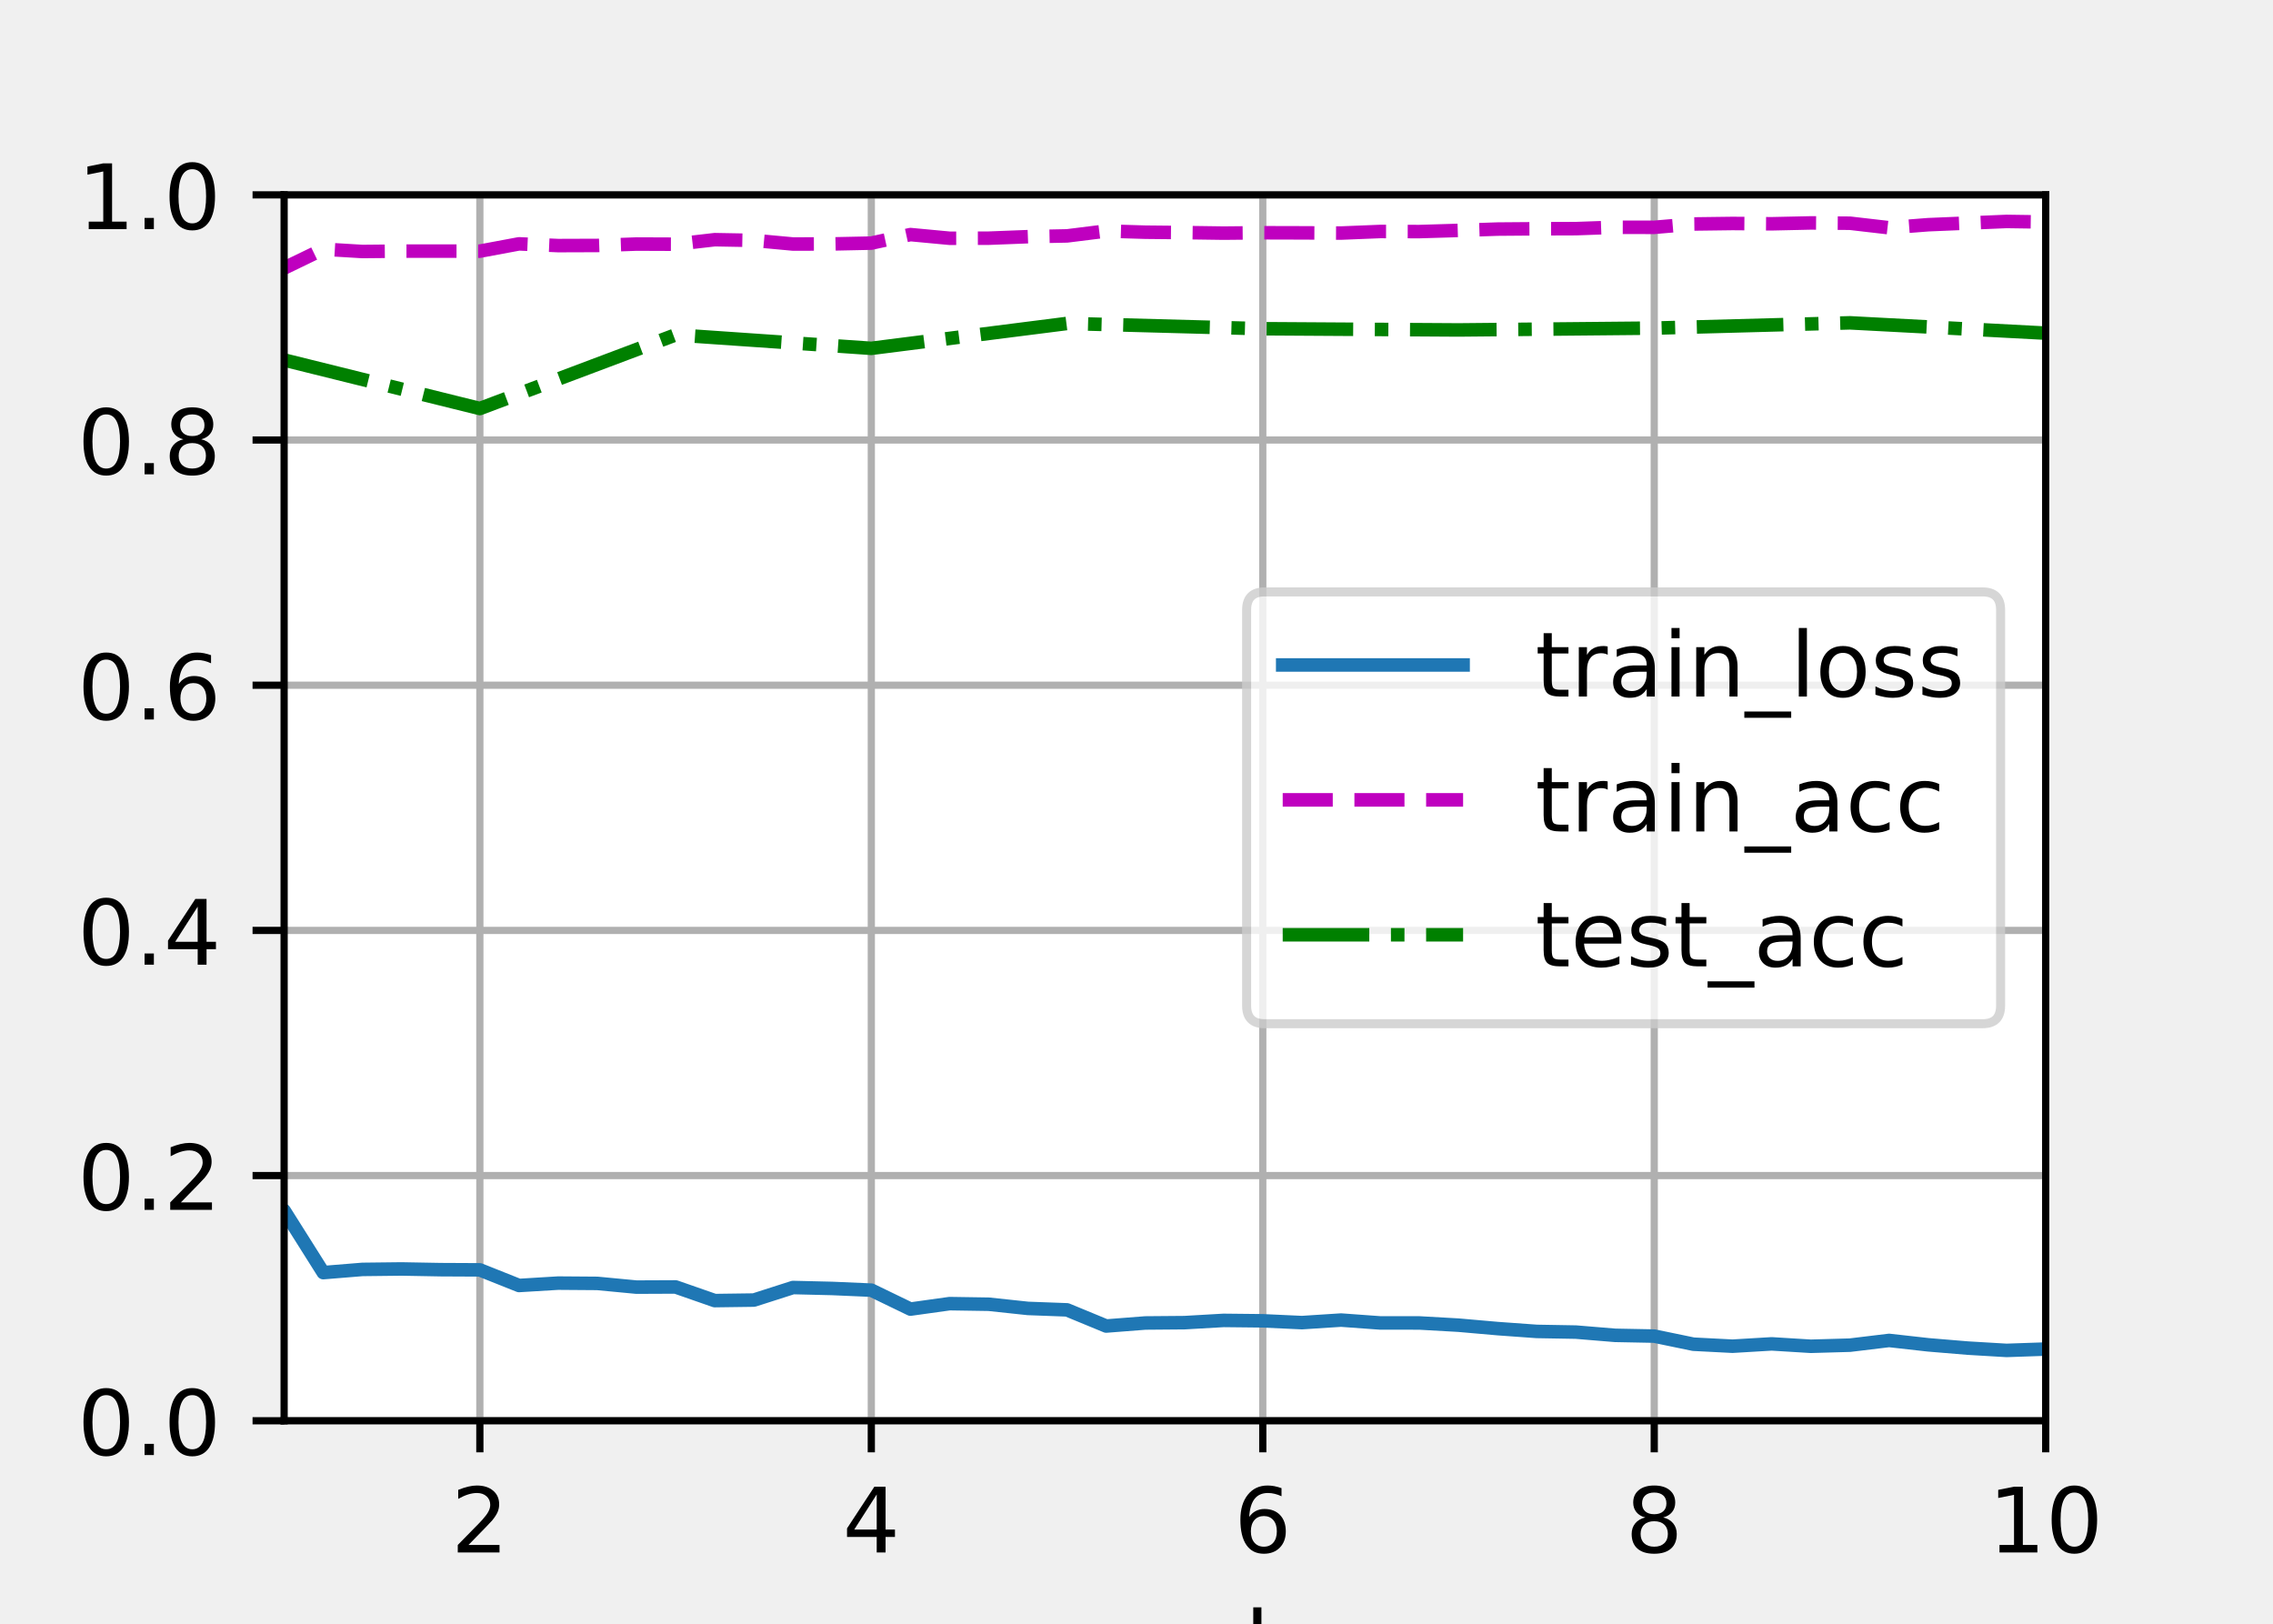
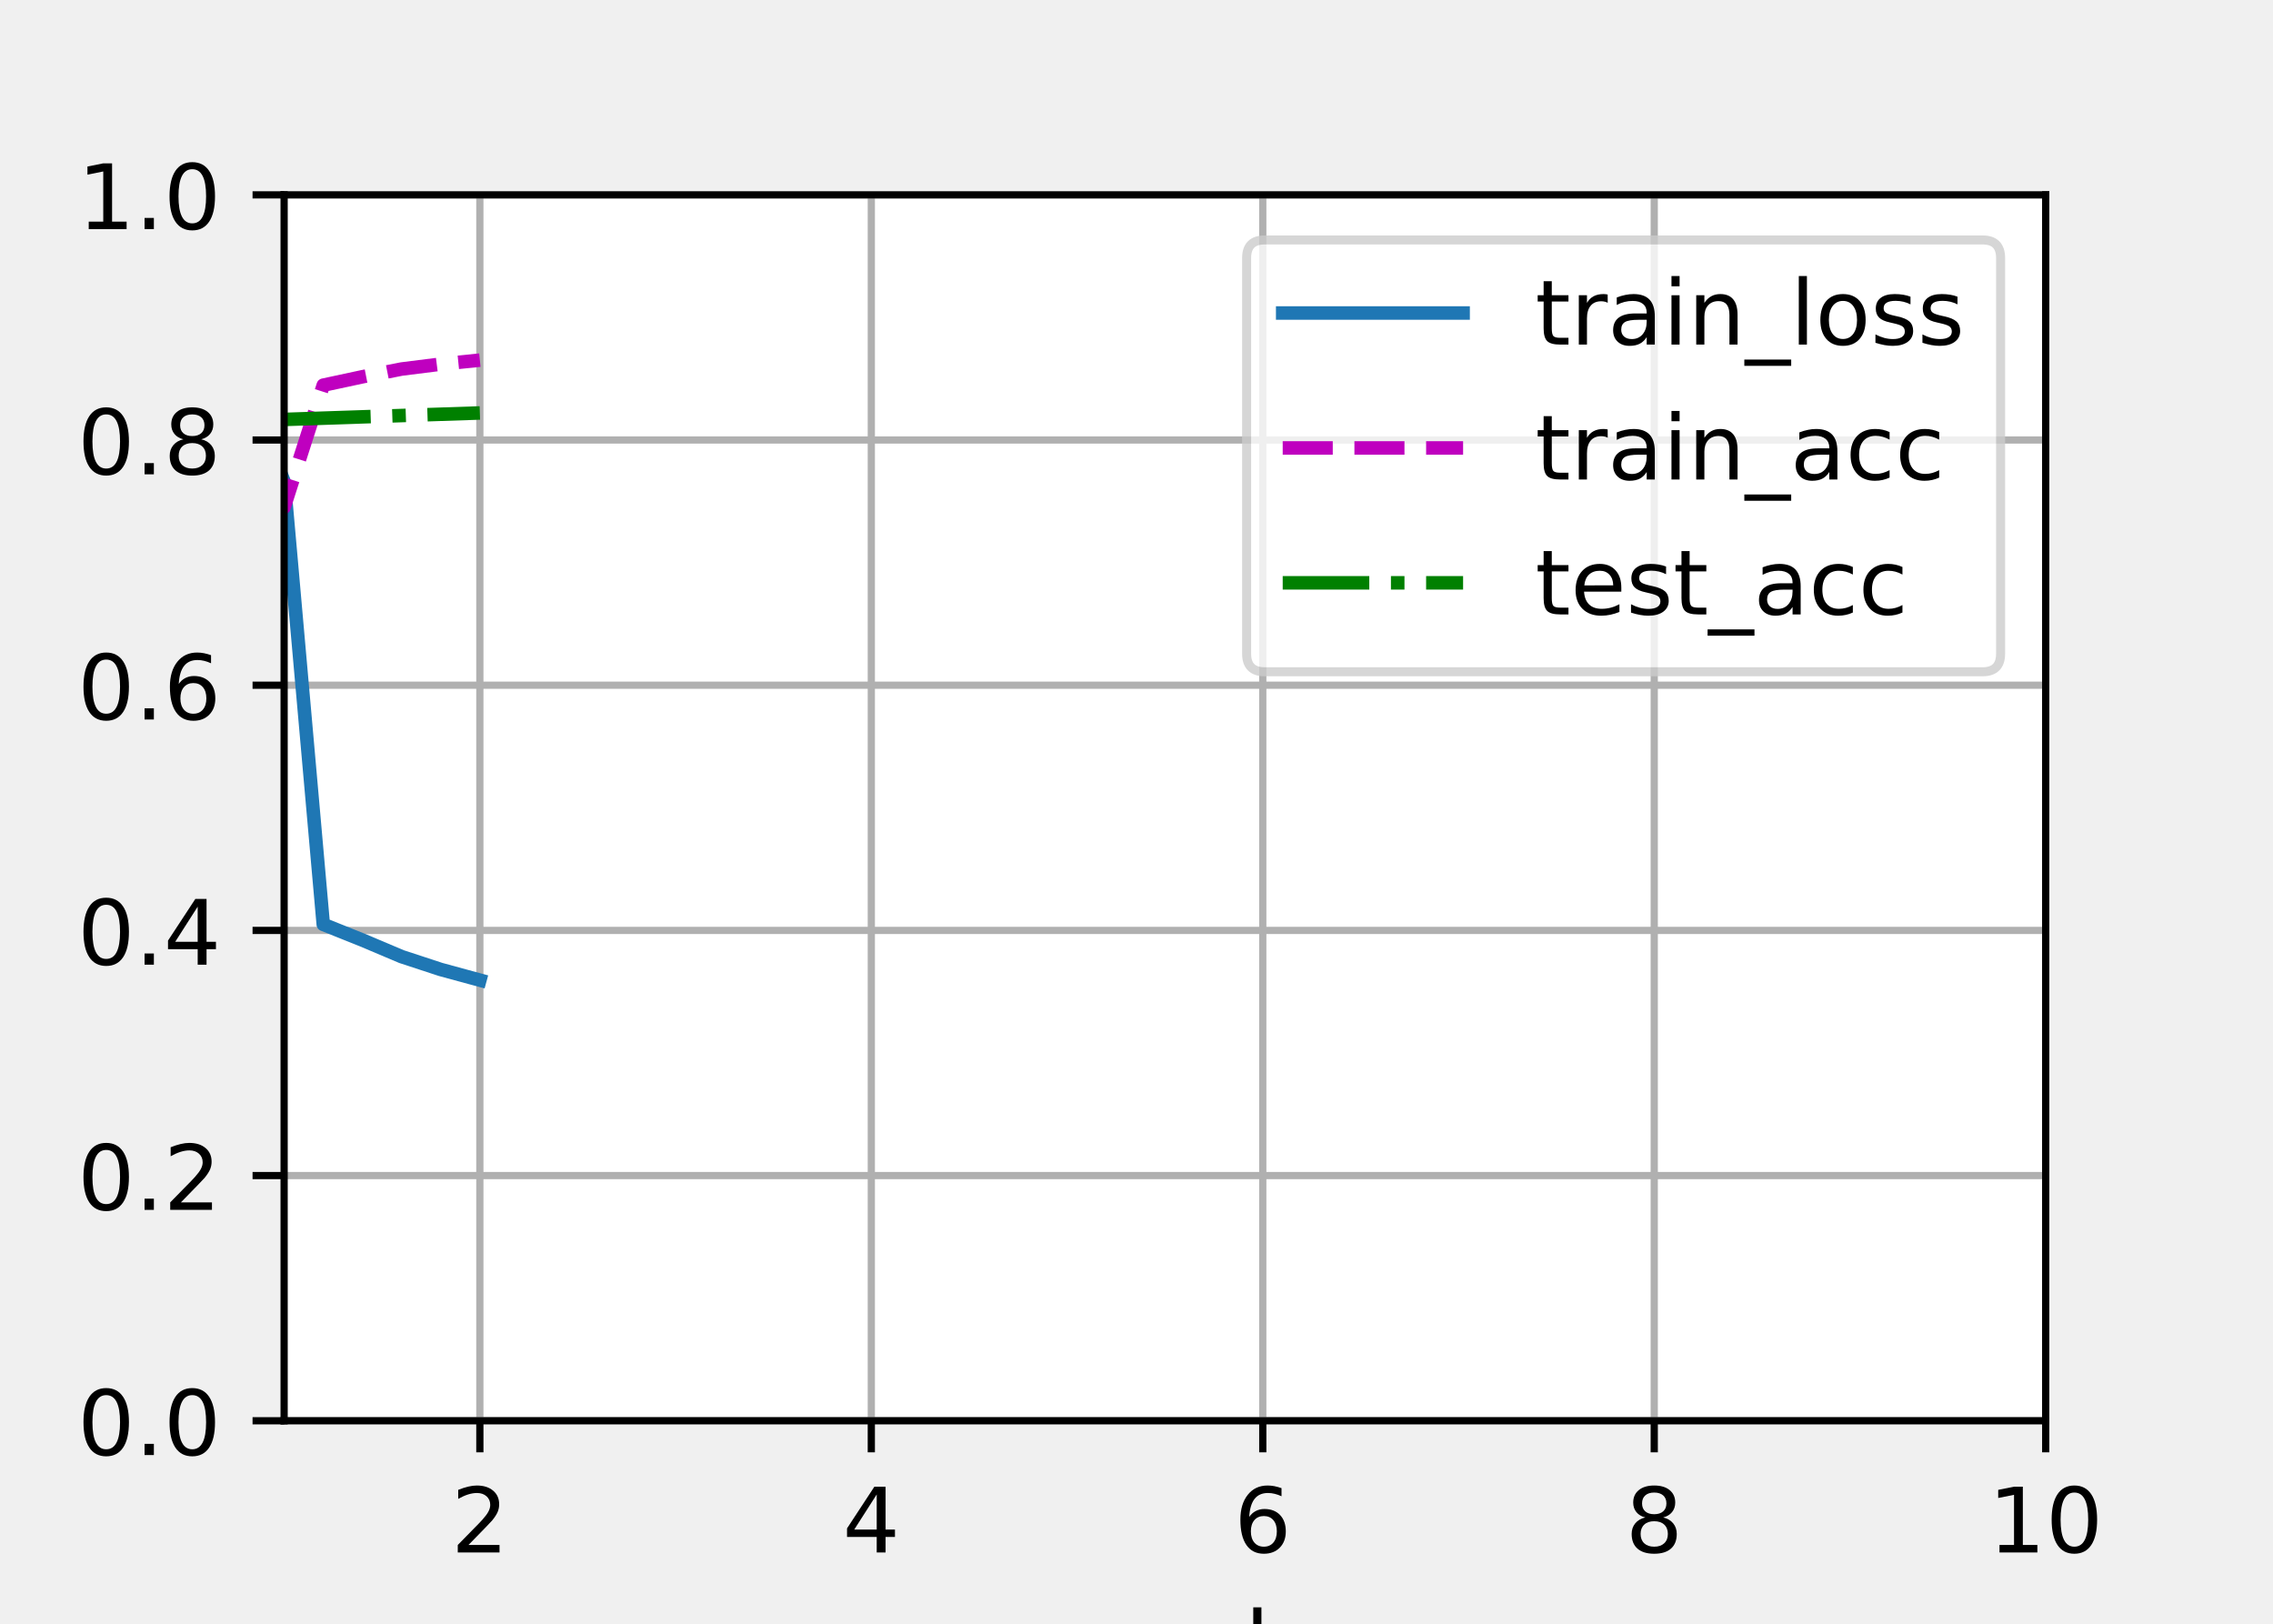
<svg xmlns="http://www.w3.org/2000/svg" xmlns:xlink="http://www.w3.org/1999/xlink" width="252pt" height="180pt" viewBox="0 0 252 180" version="1.1">
  <defs>
    <style type="text/css">*{stroke-linejoin: round; stroke-linecap: butt}</style>
  </defs>
  <g id="figure_1">
    <g id="patch_1">
      <path d="M 0 180  L 252 180  L 252 0  L 0 0  L 0 180  z " style="fill: none" />
    </g>
    <g id="axes_1">
      <g id="patch_2">
        <path d="M 31.5 157.5  L 226.8 157.5  L 226.8 21.6  L 31.5 21.6  z " style="fill: #ffffff" />
      </g>
      <g id="matplotlib.axis_1">
        <g id="xtick_1">
          <g id="line2d_1">
-             <path d="M 53.2 157.5  L 53.2 21.6  " clip-path="url(#p03894d5464)" style="fill: none; stroke: #b0b0b0; stroke-width: 0.8; stroke-linecap: square" />
+             <path d="M 53.2 157.5  L 53.2 21.6  " clip-path="url(#pfa1120a56a)" style="fill: none; stroke: #b0b0b0; stroke-width: 0.8; stroke-linecap: square" />
          </g>
          <g id="line2d_2">
            <defs>
-               <path id="mb6cc2c362a" d="M 0 0  L 0 3.5  " style="stroke: #000000; stroke-width: 0.8" />
+               <path id="m37965e4bb7" d="M 0 0  L 0 3.5  " style="stroke: #000000; stroke-width: 0.8" />
            </defs>
            <g>
-               <use xlink:href="#mb6cc2c362a" x="53.2" y="157.5" style="stroke: #000000; stroke-width: 0.8" />
+               <use xlink:href="#m37965e4bb7" x="53.2" y="157.5" style="stroke: #000000; stroke-width: 0.8" />
            </g>
          </g>
          <g id="text_1">
            <g transform="translate(50.01875 172.0984)scale(0.1 -0.1)">
              <defs>
                <path id="DejaVuSans-32" d="M 1228 531  L 3431 531  L 3431 0  L 469 0  L 469 531  Q 828 903 1448 1529  Q 2069 2156 2228 2338  Q 2531 2678 2651 2914  Q 2772 3150 2772 3378  Q 2772 3750 2511 3984  Q 2250 4219 1831 4219  Q 1534 4219 1204 4116  Q 875 4013 500 3803  L 500 4441  Q 881 4594 1212 4672  Q 1544 4750 1819 4750  Q 2544 4750 2975 4387  Q 3406 4025 3406 3419  Q 3406 3131 3298 2873  Q 3191 2616 2906 2266  Q 2828 2175 2409 1742  Q 1991 1309 1228 531  z " transform="scale(0.015625)" />
              </defs>
              <use xlink:href="#DejaVuSans-32" />
            </g>
          </g>
        </g>
        <g id="xtick_2">
          <g id="line2d_3">
-             <path d="M 96.6 157.5  L 96.6 21.6  " clip-path="url(#p03894d5464)" style="fill: none; stroke: #b0b0b0; stroke-width: 0.8; stroke-linecap: square" />
+             <path d="M 96.6 157.5  L 96.6 21.6  " clip-path="url(#pfa1120a56a)" style="fill: none; stroke: #b0b0b0; stroke-width: 0.8; stroke-linecap: square" />
          </g>
          <g id="line2d_4">
            <g>
-               <use xlink:href="#mb6cc2c362a" x="96.6" y="157.5" style="stroke: #000000; stroke-width: 0.8" />
+               <use xlink:href="#m37965e4bb7" x="96.6" y="157.5" style="stroke: #000000; stroke-width: 0.8" />
            </g>
          </g>
          <g id="text_2">
            <g transform="translate(93.41875 172.0984)scale(0.1 -0.1)">
              <defs>
                <path id="DejaVuSans-34" d="M 2419 4116  L 825 1625  L 2419 1625  L 2419 4116  z M 2253 4666  L 3047 4666  L 3047 1625  L 3713 1625  L 3713 1100  L 3047 1100  L 3047 0  L 2419 0  L 2419 1100  L 313 1100  L 313 1709  L 2253 4666  z " transform="scale(0.015625)" />
              </defs>
              <use xlink:href="#DejaVuSans-34" />
            </g>
          </g>
        </g>
        <g id="xtick_3">
          <g id="line2d_5">
-             <path d="M 140 157.5  L 140 21.6  " clip-path="url(#p03894d5464)" style="fill: none; stroke: #b0b0b0; stroke-width: 0.8; stroke-linecap: square" />
+             <path d="M 140 157.5  L 140 21.6  " clip-path="url(#pfa1120a56a)" style="fill: none; stroke: #b0b0b0; stroke-width: 0.8; stroke-linecap: square" />
          </g>
          <g id="line2d_6">
            <g>
-               <use xlink:href="#mb6cc2c362a" x="140" y="157.5" style="stroke: #000000; stroke-width: 0.8" />
+               <use xlink:href="#m37965e4bb7" x="140" y="157.5" style="stroke: #000000; stroke-width: 0.8" />
            </g>
          </g>
          <g id="text_3">
            <g transform="translate(136.8187 172.0984)scale(0.1 -0.1)">
              <defs>
                <path id="DejaVuSans-36" d="M 2113 2584  Q 1688 2584 1439 2293  Q 1191 2003 1191 1497  Q 1191 994 1439 701  Q 1688 409 2113 409  Q 2538 409 2786 701  Q 3034 994 3034 1497  Q 3034 2003 2786 2293  Q 2538 2584 2113 2584  z M 3366 4563  L 3366 3988  Q 3128 4100 2886 4159  Q 2644 4219 2406 4219  Q 1781 4219 1451 3797  Q 1122 3375 1075 2522  Q 1259 2794 1537 2939  Q 1816 3084 2150 3084  Q 2853 3084 3261 2657  Q 3669 2231 3669 1497  Q 3669 778 3244 343  Q 2819 -91 2113 -91  Q 1303 -91 875 529  Q 447 1150 447 2328  Q 447 3434 972 4092  Q 1497 4750 2381 4750  Q 2619 4750 2861 4703  Q 3103 4656 3366 4563  z " transform="scale(0.015625)" />
              </defs>
              <use xlink:href="#DejaVuSans-36" />
            </g>
          </g>
        </g>
        <g id="xtick_4">
          <g id="line2d_7">
-             <path d="M 183.4 157.5  L 183.4 21.6  " clip-path="url(#p03894d5464)" style="fill: none; stroke: #b0b0b0; stroke-width: 0.8; stroke-linecap: square" />
+             <path d="M 183.4 157.5  L 183.4 21.6  " clip-path="url(#pfa1120a56a)" style="fill: none; stroke: #b0b0b0; stroke-width: 0.8; stroke-linecap: square" />
          </g>
          <g id="line2d_8">
            <g>
-               <use xlink:href="#mb6cc2c362a" x="183.4" y="157.5" style="stroke: #000000; stroke-width: 0.8" />
+               <use xlink:href="#m37965e4bb7" x="183.4" y="157.5" style="stroke: #000000; stroke-width: 0.8" />
            </g>
          </g>
          <g id="text_4">
            <g transform="translate(180.2188 172.0984)scale(0.1 -0.1)">
              <defs>
                <path id="DejaVuSans-38" d="M 2034 2216  Q 1584 2216 1326 1975  Q 1069 1734 1069 1313  Q 1069 891 1326 650  Q 1584 409 2034 409  Q 2484 409 2743 651  Q 3003 894 3003 1313  Q 3003 1734 2745 1975  Q 2488 2216 2034 2216  z M 1403 2484  Q 997 2584 770 2862  Q 544 3141 544 3541  Q 544 4100 942 4425  Q 1341 4750 2034 4750  Q 2731 4750 3128 4425  Q 3525 4100 3525 3541  Q 3525 3141 3298 2862  Q 3072 2584 2669 2484  Q 3125 2378 3379 2068  Q 3634 1759 3634 1313  Q 3634 634 3220 271  Q 2806 -91 2034 -91  Q 1263 -91 848 271  Q 434 634 434 1313  Q 434 1759 690 2068  Q 947 2378 1403 2484  z M 1172 3481  Q 1172 3119 1398 2916  Q 1625 2713 2034 2713  Q 2441 2713 2670 2916  Q 2900 3119 2900 3481  Q 2900 3844 2670 4047  Q 2441 4250 2034 4250  Q 1625 4250 1398 4047  Q 1172 3844 1172 3481  z " transform="scale(0.015625)" />
              </defs>
              <use xlink:href="#DejaVuSans-38" />
            </g>
          </g>
        </g>
        <g id="xtick_5">
          <g id="line2d_9">
-             <path d="M 226.8 157.5  L 226.8 21.6  " clip-path="url(#p03894d5464)" style="fill: none; stroke: #b0b0b0; stroke-width: 0.8; stroke-linecap: square" />
+             <path d="M 226.8 157.5  L 226.8 21.6  " clip-path="url(#pfa1120a56a)" style="fill: none; stroke: #b0b0b0; stroke-width: 0.8; stroke-linecap: square" />
          </g>
          <g id="line2d_10">
            <g>
-               <use xlink:href="#mb6cc2c362a" x="226.8" y="157.5" style="stroke: #000000; stroke-width: 0.8" />
+               <use xlink:href="#m37965e4bb7" x="226.8" y="157.5" style="stroke: #000000; stroke-width: 0.8" />
            </g>
          </g>
          <g id="text_5">
            <g transform="translate(220.4375 172.0984)scale(0.1 -0.1)">
              <defs>
                <path id="DejaVuSans-31" d="M 794 531  L 1825 531  L 1825 4091  L 703 3866  L 703 4441  L 1819 4666  L 2450 4666  L 2450 531  L 3481 531  L 3481 0  L 794 0  L 794 531  z " transform="scale(0.015625)" />
                <path id="DejaVuSans-30" d="M 2034 4250  Q 1547 4250 1301 3770  Q 1056 3291 1056 2328  Q 1056 1369 1301 889  Q 1547 409 2034 409  Q 2525 409 2770 889  Q 3016 1369 3016 2328  Q 3016 3291 2770 3770  Q 2525 4250 2034 4250  z M 2034 4750  Q 2819 4750 3233 4129  Q 3647 3509 3647 2328  Q 3647 1150 3233 529  Q 2819 -91 2034 -91  Q 1250 -91 836 529  Q 422 1150 422 2328  Q 422 3509 836 4129  Q 1250 4750 2034 4750  z " transform="scale(0.015625)" />
              </defs>
              <use xlink:href="#DejaVuSans-31" />
              <use xlink:href="#DejaVuSans-30" x="63.623" />
            </g>
          </g>
        </g>
        <g id="text_6">
          <g transform="translate(113.9219 185.7766)scale(0.1 -0.1)">
            <defs>
              <path id="DejaVuSans-65" d="M 3597 1894  L 3597 1613  L 953 1613  Q 991 1019 1311 708  Q 1631 397 2203 397  Q 2534 397 2845 478  Q 3156 559 3463 722  L 3463 178  Q 3153 47 2828 -22  Q 2503 -91 2169 -91  Q 1331 -91 842 396  Q 353 884 353 1716  Q 353 2575 817 3079  Q 1281 3584 2069 3584  Q 2775 3584 3186 3129  Q 3597 2675 3597 1894  z M 3022 2063  Q 3016 2534 2758 2815  Q 2500 3097 2075 3097  Q 1594 3097 1305 2825  Q 1016 2553 972 2059  L 3022 2063  z " transform="scale(0.015625)" />
              <path id="DejaVuSans-70" d="M 1159 525  L 1159 -1331  L 581 -1331  L 581 3500  L 1159 3500  L 1159 2969  Q 1341 3281 1617 3432  Q 1894 3584 2278 3584  Q 2916 3584 3314 3078  Q 3713 2572 3713 1747  Q 3713 922 3314 415  Q 2916 -91 2278 -91  Q 1894 -91 1617 61  Q 1341 213 1159 525  z M 3116 1747  Q 3116 2381 2855 2742  Q 2594 3103 2138 3103  Q 1681 3103 1420 2742  Q 1159 2381 1159 1747  Q 1159 1113 1420 752  Q 1681 391 2138 391  Q 2594 391 2855 752  Q 3116 1113 3116 1747  z " transform="scale(0.015625)" />
              <path id="DejaVuSans-6f" d="M 1959 3097  Q 1497 3097 1228 2736  Q 959 2375 959 1747  Q 959 1119 1226 758  Q 1494 397 1959 397  Q 2419 397 2687 759  Q 2956 1122 2956 1747  Q 2956 2369 2687 2733  Q 2419 3097 1959 3097  z M 1959 3584  Q 2709 3584 3137 3096  Q 3566 2609 3566 1747  Q 3566 888 3137 398  Q 2709 -91 1959 -91  Q 1206 -91 779 398  Q 353 888 353 1747  Q 353 2609 779 3096  Q 1206 3584 1959 3584  z " transform="scale(0.015625)" />
              <path id="DejaVuSans-63" d="M 3122 3366  L 3122 2828  Q 2878 2963 2633 3030  Q 2388 3097 2138 3097  Q 1578 3097 1268 2742  Q 959 2388 959 1747  Q 959 1106 1268 751  Q 1578 397 2138 397  Q 2388 397 2633 464  Q 2878 531 3122 666  L 3122 134  Q 2881 22 2623 -34  Q 2366 -91 2075 -91  Q 1284 -91 818 406  Q 353 903 353 1747  Q 353 2603 823 3093  Q 1294 3584 2113 3584  Q 2378 3584 2631 3529  Q 2884 3475 3122 3366  z " transform="scale(0.015625)" />
              <path id="DejaVuSans-68" d="M 3513 2113  L 3513 0  L 2938 0  L 2938 2094  Q 2938 2591 2744 2837  Q 2550 3084 2163 3084  Q 1697 3084 1428 2787  Q 1159 2491 1159 1978  L 1159 0  L 581 0  L 581 4863  L 1159 4863  L 1159 2956  Q 1366 3272 1645 3428  Q 1925 3584 2291 3584  Q 2894 3584 3203 3211  Q 3513 2838 3513 2113  z " transform="scale(0.015625)" />
            </defs>
            <use xlink:href="#DejaVuSans-65" />
            <use xlink:href="#DejaVuSans-70" x="61.523" />
            <use xlink:href="#DejaVuSans-6f" x="125" />
            <use xlink:href="#DejaVuSans-63" x="186.182" />
            <use xlink:href="#DejaVuSans-68" x="241.162" />
          </g>
        </g>
      </g>
      <g id="matplotlib.axis_2">
        <g id="ytick_1">
          <g id="line2d_11">
-             <path d="M 31.5 157.5  L 226.8 157.5  " clip-path="url(#p03894d5464)" style="fill: none; stroke: #b0b0b0; stroke-width: 0.8; stroke-linecap: square" />
+             <path d="M 31.5 157.5  L 226.8 157.5  " clip-path="url(#pfa1120a56a)" style="fill: none; stroke: #b0b0b0; stroke-width: 0.8; stroke-linecap: square" />
          </g>
          <g id="line2d_12">
            <defs>
-               <path id="m67b9f8b89f" d="M 0 0  L -3.5 0  " style="stroke: #000000; stroke-width: 0.8" />
+               <path id="m16e595629c" d="M 0 0  L -3.5 0  " style="stroke: #000000; stroke-width: 0.8" />
            </defs>
            <g>
-               <use xlink:href="#m67b9f8b89f" x="31.5" y="157.5" style="stroke: #000000; stroke-width: 0.8" />
+               <use xlink:href="#m16e595629c" x="31.5" y="157.5" style="stroke: #000000; stroke-width: 0.8" />
            </g>
          </g>
          <g id="text_7">
            <g transform="translate(8.596875 161.2992)scale(0.1 -0.1)">
              <defs>
                <path id="DejaVuSans-2e" d="M 684 794  L 1344 794  L 1344 0  L 684 0  L 684 794  z " transform="scale(0.015625)" />
              </defs>
              <use xlink:href="#DejaVuSans-30" />
              <use xlink:href="#DejaVuSans-2e" x="63.623" />
              <use xlink:href="#DejaVuSans-30" x="95.41" />
            </g>
          </g>
        </g>
        <g id="ytick_2">
          <g id="line2d_13">
-             <path d="M 31.5 130.32  L 226.8 130.32  " clip-path="url(#p03894d5464)" style="fill: none; stroke: #b0b0b0; stroke-width: 0.8; stroke-linecap: square" />
+             <path d="M 31.5 130.32  L 226.8 130.32  " clip-path="url(#pfa1120a56a)" style="fill: none; stroke: #b0b0b0; stroke-width: 0.8; stroke-linecap: square" />
          </g>
          <g id="line2d_14">
            <g>
-               <use xlink:href="#m67b9f8b89f" x="31.5" y="130.32" style="stroke: #000000; stroke-width: 0.8" />
+               <use xlink:href="#m16e595629c" x="31.5" y="130.32" style="stroke: #000000; stroke-width: 0.8" />
            </g>
          </g>
          <g id="text_8">
            <g transform="translate(8.596875 134.1192)scale(0.1 -0.1)">
              <use xlink:href="#DejaVuSans-30" />
              <use xlink:href="#DejaVuSans-2e" x="63.623" />
              <use xlink:href="#DejaVuSans-32" x="95.41" />
            </g>
          </g>
        </g>
        <g id="ytick_3">
          <g id="line2d_15">
-             <path d="M 31.5 103.14  L 226.8 103.14  " clip-path="url(#p03894d5464)" style="fill: none; stroke: #b0b0b0; stroke-width: 0.8; stroke-linecap: square" />
+             <path d="M 31.5 103.14  L 226.8 103.14  " clip-path="url(#pfa1120a56a)" style="fill: none; stroke: #b0b0b0; stroke-width: 0.8; stroke-linecap: square" />
          </g>
          <g id="line2d_16">
            <g>
-               <use xlink:href="#m67b9f8b89f" x="31.5" y="103.14" style="stroke: #000000; stroke-width: 0.8" />
+               <use xlink:href="#m16e595629c" x="31.5" y="103.14" style="stroke: #000000; stroke-width: 0.8" />
            </g>
          </g>
          <g id="text_9">
            <g transform="translate(8.596875 106.9392)scale(0.1 -0.1)">
              <use xlink:href="#DejaVuSans-30" />
              <use xlink:href="#DejaVuSans-2e" x="63.623" />
              <use xlink:href="#DejaVuSans-34" x="95.41" />
            </g>
          </g>
        </g>
        <g id="ytick_4">
          <g id="line2d_17">
-             <path d="M 31.5 75.96  L 226.8 75.96  " clip-path="url(#p03894d5464)" style="fill: none; stroke: #b0b0b0; stroke-width: 0.8; stroke-linecap: square" />
+             <path d="M 31.5 75.96  L 226.8 75.96  " clip-path="url(#pfa1120a56a)" style="fill: none; stroke: #b0b0b0; stroke-width: 0.8; stroke-linecap: square" />
          </g>
          <g id="line2d_18">
            <g>
-               <use xlink:href="#m67b9f8b89f" x="31.5" y="75.96" style="stroke: #000000; stroke-width: 0.8" />
+               <use xlink:href="#m16e595629c" x="31.5" y="75.96" style="stroke: #000000; stroke-width: 0.8" />
            </g>
          </g>
          <g id="text_10">
            <g transform="translate(8.596875 79.75922)scale(0.1 -0.1)">
              <use xlink:href="#DejaVuSans-30" />
              <use xlink:href="#DejaVuSans-2e" x="63.623" />
              <use xlink:href="#DejaVuSans-36" x="95.41" />
            </g>
          </g>
        </g>
        <g id="ytick_5">
          <g id="line2d_19">
-             <path d="M 31.5 48.78  L 226.8 48.78  " clip-path="url(#p03894d5464)" style="fill: none; stroke: #b0b0b0; stroke-width: 0.8; stroke-linecap: square" />
+             <path d="M 31.5 48.78  L 226.8 48.78  " clip-path="url(#pfa1120a56a)" style="fill: none; stroke: #b0b0b0; stroke-width: 0.8; stroke-linecap: square" />
          </g>
          <g id="line2d_20">
            <g>
-               <use xlink:href="#m67b9f8b89f" x="31.5" y="48.78" style="stroke: #000000; stroke-width: 0.8" />
+               <use xlink:href="#m16e595629c" x="31.5" y="48.78" style="stroke: #000000; stroke-width: 0.8" />
            </g>
          </g>
          <g id="text_11">
            <g transform="translate(8.596875 52.57922)scale(0.1 -0.1)">
              <use xlink:href="#DejaVuSans-30" />
              <use xlink:href="#DejaVuSans-2e" x="63.623" />
              <use xlink:href="#DejaVuSans-38" x="95.41" />
            </g>
          </g>
        </g>
        <g id="ytick_6">
          <g id="line2d_21">
-             <path d="M 31.5 21.6  L 226.8 21.6  " clip-path="url(#p03894d5464)" style="fill: none; stroke: #b0b0b0; stroke-width: 0.8; stroke-linecap: square" />
+             <path d="M 31.5 21.6  L 226.8 21.6  " clip-path="url(#pfa1120a56a)" style="fill: none; stroke: #b0b0b0; stroke-width: 0.8; stroke-linecap: square" />
          </g>
          <g id="line2d_22">
            <g>
-               <use xlink:href="#m67b9f8b89f" x="31.5" y="21.6" style="stroke: #000000; stroke-width: 0.8" />
+               <use xlink:href="#m16e595629c" x="31.5" y="21.6" style="stroke: #000000; stroke-width: 0.8" />
            </g>
          </g>
          <g id="text_12">
            <g transform="translate(8.596875 25.39922)scale(0.1 -0.1)">
              <use xlink:href="#DejaVuSans-31" />
              <use xlink:href="#DejaVuSans-2e" x="63.623" />
              <use xlink:href="#DejaVuSans-30" x="95.41" />
            </g>
          </g>
        </g>
      </g>
      <g id="line2d_23">
-         <path d="M 14.14 119.795  L 18.48 127.687  L 22.82 130.888  L 27.16 133.029  L 31.5 134.191  L 35.84 141.075  L 40.18 140.721  L 44.52 140.671  L 48.86 140.75  L 53.2 140.771  L 57.54 142.502  L 61.88 142.239  L 66.22 142.271  L 70.56 142.684  L 74.9 142.665  L 79.24 144.178  L 83.58 144.119  L 87.92 142.728  L 92.26 142.832  L 96.6 143.02  L 100.94 145.12  L 105.28 144.515  L 109.62 144.582  L 113.96 145.044  L 118.3 145.205  L 122.64 146.997  L 126.98 146.659  L 131.32 146.623  L 135.66 146.373  L 140 146.419  L 144.34 146.619  L 148.68 146.338  L 153.02 146.654  L 157.36 146.657  L 161.7 146.902  L 166.04 147.282  L 170.38 147.595  L 174.72 147.671  L 179.06 148.029  L 183.4 148.113  L 187.74 149.011  L 192.08 149.234  L 196.42 148.975  L 200.76 149.242  L 205.1 149.118  L 209.44 148.594  L 213.78 149.08  L 218.12 149.442  L 222.46 149.699  L 226.8 149.55  " clip-path="url(#p03894d5464)" style="fill: none; stroke: #1f77b4; stroke-width: 1.5; stroke-linecap: square" />
+         <path d="M 18.777 -1  L 22.82 25.862  L 27.16 42.446  L 31.5 53.391  L 35.84 102.474  L 40.18 104.211  L 44.52 106.046  L 48.86 107.471  L 53.2 108.653  " clip-path="url(#pfa1120a56a)" style="fill: none; stroke: #1f77b4; stroke-width: 1.5; stroke-linecap: square" />
      </g>
      <g id="line2d_24">
-         <path d="M 14.14 32.85  L 18.48 31.251  L 22.82 30.474  L 27.16 30.02  L 31.5 29.718  L 35.84 27.62  L 40.18 27.88  L 44.52 27.839  L 48.86 27.838  L 53.2 27.842  L 57.54 27.033  L 61.88 27.225  L 66.22 27.21  L 70.56 27.055  L 74.9 27.072  L 79.24 26.57  L 83.58 26.649  L 87.92 27.052  L 92.26 27.041  L 96.6 26.95  L 100.94 26.005  L 105.28 26.412  L 109.62 26.404  L 113.96 26.237  L 118.3 26.15  L 122.64 25.61  L 126.98 25.74  L 131.32 25.783  L 135.66 25.844  L 140 25.802  L 144.34 25.813  L 148.68 25.836  L 153.02 25.662  L 157.36 25.672  L 161.7 25.543  L 166.04 25.395  L 170.38 25.361  L 174.72 25.346  L 179.06 25.192  L 183.4 25.201  L 187.74 24.83  L 192.08 24.774  L 196.42 24.808  L 200.76 24.712  L 205.1 24.746  L 209.44 25.248  L 213.78 24.909  L 218.12 24.729  L 222.46 24.548  L 226.8 24.61  " clip-path="url(#p03894d5464)" style="fill: none; stroke-dasharray: 5.55,2.4; stroke-dashoffset: 0; stroke: #bf00bf; stroke-width: 1.5" />
+         <path d="M 14.14 84.445  L 18.48 70.625  L 22.82 63.56  L 27.16 59.192  L 31.5 56.232  L 35.84 42.699  L 40.18 41.767  L 44.52 40.91  L 48.86 40.364  L 53.2 39.922  " clip-path="url(#pfa1120a56a)" style="fill: none; stroke-dasharray: 5.55,2.4; stroke-dashoffset: 0; stroke: #bf00bf; stroke-width: 1.5" />
      </g>
      <g id="line2d_25">
-         <path d="M 31.5 39.906  L 53.2 45.287  L 74.9 37.12  L 96.6 38.615  L 118.3 35.856  L 140 36.44  L 161.7 36.576  L 183.4 36.372  L 205.1 35.788  L 226.8 36.93  " clip-path="url(#p03894d5464)" style="fill: none; stroke-dasharray: 9.6,2.4,1.5,2.4; stroke-dashoffset: 0; stroke: #008000; stroke-width: 1.5" />
+         <path d="M 31.5 46.497  L 53.2 45.777  " clip-path="url(#pfa1120a56a)" style="fill: none; stroke-dasharray: 9.6,2.4,1.5,2.4; stroke-dashoffset: 0; stroke: #008000; stroke-width: 1.5" />
      </g>
      <g id="patch_3">
        <path d="M 31.5 157.5  L 31.5 21.6  " style="fill: none; stroke: #000000; stroke-width: 0.8; stroke-linejoin: miter; stroke-linecap: square" />
      </g>
      <g id="patch_4">
        <path d="M 226.8 157.5  L 226.8 21.6  " style="fill: none; stroke: #000000; stroke-width: 0.8; stroke-linejoin: miter; stroke-linecap: square" />
      </g>
      <g id="patch_5">
        <path d="M 31.5 157.5  L 226.8 157.5  " style="fill: none; stroke: #000000; stroke-width: 0.8; stroke-linejoin: miter; stroke-linecap: square" />
      </g>
      <g id="patch_6">
        <path d="M 31.5 21.6  L 226.8 21.6  " style="fill: none; stroke: #000000; stroke-width: 0.8; stroke-linejoin: miter; stroke-linecap: square" />
      </g>
      <g id="legend_1">
        <g id="patch_7">
-           <path d="M 140.209 113.484  L 219.8 113.484  Q 221.8 113.484 221.8 111.484  L 221.8 67.616  Q 221.8 65.616 219.8 65.616  L 140.209 65.616  Q 138.209 65.616 138.209 67.616  L 138.209 111.484  Q 138.209 113.484 140.209 113.484  z " style="fill: #ffffff; opacity: 0.8; stroke: #cccccc; stroke-linejoin: miter" />
+           <path d="M 140.209 74.469  L 219.8 74.469  Q 221.8 74.469 221.8 72.469  L 221.8 28.6  Q 221.8 26.6 219.8 26.6  L 140.209 26.6  Q 138.209 26.6 138.209 28.6  L 138.209 72.469  Q 138.209 74.469 140.209 74.469  z " style="fill: #ffffff; opacity: 0.8; stroke: #cccccc; stroke-linejoin: miter" />
        </g>
        <g id="line2d_26">
-           <path d="M 142.209 73.714  L 152.209 73.714  L 162.209 73.714  " style="fill: none; stroke: #1f77b4; stroke-width: 1.5; stroke-linecap: square" />
+           <path d="M 142.209 34.698  L 152.209 34.698  L 162.209 34.698  " style="fill: none; stroke: #1f77b4; stroke-width: 1.5; stroke-linecap: square" />
        </g>
        <g id="text_13">
-           <g transform="translate(170.2094 77.21406)scale(0.1 -0.1)">
+           <g transform="translate(170.2094 38.19844)scale(0.1 -0.1)">
            <defs>
              <path id="DejaVuSans-74" d="M 1172 4494  L 1172 3500  L 2356 3500  L 2356 3053  L 1172 3053  L 1172 1153  Q 1172 725 1289 603  Q 1406 481 1766 481  L 2356 481  L 2356 0  L 1766 0  Q 1100 0 847 248  Q 594 497 594 1153  L 594 3053  L 172 3053  L 172 3500  L 594 3500  L 594 4494  L 1172 4494  z " transform="scale(0.015625)" />
              <path id="DejaVuSans-72" d="M 2631 2963  Q 2534 3019 2420 3045  Q 2306 3072 2169 3072  Q 1681 3072 1420 2755  Q 1159 2438 1159 1844  L 1159 0  L 581 0  L 581 3500  L 1159 3500  L 1159 2956  Q 1341 3275 1631 3429  Q 1922 3584 2338 3584  Q 2397 3584 2469 3576  Q 2541 3569 2628 3553  L 2631 2963  z " transform="scale(0.015625)" />
              <path id="DejaVuSans-61" d="M 2194 1759  Q 1497 1759 1228 1600  Q 959 1441 959 1056  Q 959 750 1161 570  Q 1363 391 1709 391  Q 2188 391 2477 730  Q 2766 1069 2766 1631  L 2766 1759  L 2194 1759  z M 3341 1997  L 3341 0  L 2766 0  L 2766 531  Q 2569 213 2275 61  Q 1981 -91 1556 -91  Q 1019 -91 701 211  Q 384 513 384 1019  Q 384 1609 779 1909  Q 1175 2209 1959 2209  L 2766 2209  L 2766 2266  Q 2766 2663 2505 2880  Q 2244 3097 1772 3097  Q 1472 3097 1187 3025  Q 903 2953 641 2809  L 641 3341  Q 956 3463 1253 3523  Q 1550 3584 1831 3584  Q 2591 3584 2966 3190  Q 3341 2797 3341 1997  z " transform="scale(0.015625)" />
              <path id="DejaVuSans-69" d="M 603 3500  L 1178 3500  L 1178 0  L 603 0  L 603 3500  z M 603 4863  L 1178 4863  L 1178 4134  L 603 4134  L 603 4863  z " transform="scale(0.015625)" />
              <path id="DejaVuSans-6e" d="M 3513 2113  L 3513 0  L 2938 0  L 2938 2094  Q 2938 2591 2744 2837  Q 2550 3084 2163 3084  Q 1697 3084 1428 2787  Q 1159 2491 1159 1978  L 1159 0  L 581 0  L 581 3500  L 1159 3500  L 1159 2956  Q 1366 3272 1645 3428  Q 1925 3584 2291 3584  Q 2894 3584 3203 3211  Q 3513 2838 3513 2113  z " transform="scale(0.015625)" />
              <path id="DejaVuSans-5f" d="M 3263 -1063  L 3263 -1509  L -63 -1509  L -63 -1063  L 3263 -1063  z " transform="scale(0.015625)" />
              <path id="DejaVuSans-6c" d="M 603 4863  L 1178 4863  L 1178 0  L 603 0  L 603 4863  z " transform="scale(0.015625)" />
              <path id="DejaVuSans-73" d="M 2834 3397  L 2834 2853  Q 2591 2978 2328 3040  Q 2066 3103 1784 3103  Q 1356 3103 1142 2972  Q 928 2841 928 2578  Q 928 2378 1081 2264  Q 1234 2150 1697 2047  L 1894 2003  Q 2506 1872 2764 1633  Q 3022 1394 3022 966  Q 3022 478 2636 193  Q 2250 -91 1575 -91  Q 1294 -91 989 -36  Q 684 19 347 128  L 347 722  Q 666 556 975 473  Q 1284 391 1588 391  Q 1994 391 2212 530  Q 2431 669 2431 922  Q 2431 1156 2273 1281  Q 2116 1406 1581 1522  L 1381 1569  Q 847 1681 609 1914  Q 372 2147 372 2553  Q 372 3047 722 3315  Q 1072 3584 1716 3584  Q 2034 3584 2315 3537  Q 2597 3491 2834 3397  z " transform="scale(0.015625)" />
            </defs>
            <use xlink:href="#DejaVuSans-74" />
            <use xlink:href="#DejaVuSans-72" x="39.209" />
            <use xlink:href="#DejaVuSans-61" x="80.322" />
            <use xlink:href="#DejaVuSans-69" x="141.602" />
            <use xlink:href="#DejaVuSans-6e" x="169.385" />
            <use xlink:href="#DejaVuSans-5f" x="232.764" />
            <use xlink:href="#DejaVuSans-6c" x="282.764" />
            <use xlink:href="#DejaVuSans-6f" x="310.547" />
            <use xlink:href="#DejaVuSans-73" x="371.729" />
            <use xlink:href="#DejaVuSans-73" x="423.828" />
          </g>
        </g>
        <g id="line2d_27">
-           <path d="M 142.209 88.67  L 152.209 88.67  L 162.209 88.67  " style="fill: none; stroke-dasharray: 5.55,2.4; stroke-dashoffset: 0; stroke: #bf00bf; stroke-width: 1.5" />
+           <path d="M 142.209 49.655  L 152.209 49.655  L 162.209 49.655  " style="fill: none; stroke-dasharray: 5.55,2.4; stroke-dashoffset: 0; stroke: #bf00bf; stroke-width: 1.5" />
        </g>
        <g id="text_14">
-           <g transform="translate(170.2094 92.17031)scale(0.1 -0.1)">
+           <g transform="translate(170.2094 53.15469)scale(0.1 -0.1)">
            <use xlink:href="#DejaVuSans-74" />
            <use xlink:href="#DejaVuSans-72" x="39.209" />
            <use xlink:href="#DejaVuSans-61" x="80.322" />
            <use xlink:href="#DejaVuSans-69" x="141.602" />
            <use xlink:href="#DejaVuSans-6e" x="169.385" />
            <use xlink:href="#DejaVuSans-5f" x="232.764" />
            <use xlink:href="#DejaVuSans-61" x="282.764" />
            <use xlink:href="#DejaVuSans-63" x="344.043" />
            <use xlink:href="#DejaVuSans-63" x="399.023" />
          </g>
        </g>
        <g id="line2d_28">
-           <path d="M 142.209 103.627  L 152.209 103.627  L 162.209 103.627  " style="fill: none; stroke-dasharray: 9.6,2.4,1.5,2.4; stroke-dashoffset: 0; stroke: #008000; stroke-width: 1.5" />
+           <path d="M 142.209 64.611  L 152.209 64.611  L 162.209 64.611  " style="fill: none; stroke-dasharray: 9.6,2.4,1.5,2.4; stroke-dashoffset: 0; stroke: #008000; stroke-width: 1.5" />
        </g>
        <g id="text_15">
-           <g transform="translate(170.2094 107.1266)scale(0.1 -0.1)">
+           <g transform="translate(170.2094 68.11094)scale(0.1 -0.1)">
            <use xlink:href="#DejaVuSans-74" />
            <use xlink:href="#DejaVuSans-65" x="39.209" />
            <use xlink:href="#DejaVuSans-73" x="100.732" />
            <use xlink:href="#DejaVuSans-74" x="152.832" />
            <use xlink:href="#DejaVuSans-5f" x="192.041" />
            <use xlink:href="#DejaVuSans-61" x="242.041" />
            <use xlink:href="#DejaVuSans-63" x="303.32" />
            <use xlink:href="#DejaVuSans-63" x="358.301" />
          </g>
        </g>
      </g>
    </g>
  </g>
  <defs>
-     <clipPath id="p03894d5464">
+     <clipPath id="pfa1120a56a">
      <rect x="31.5" y="21.6" width="195.3" height="135.9" />
    </clipPath>
  </defs>
</svg>
